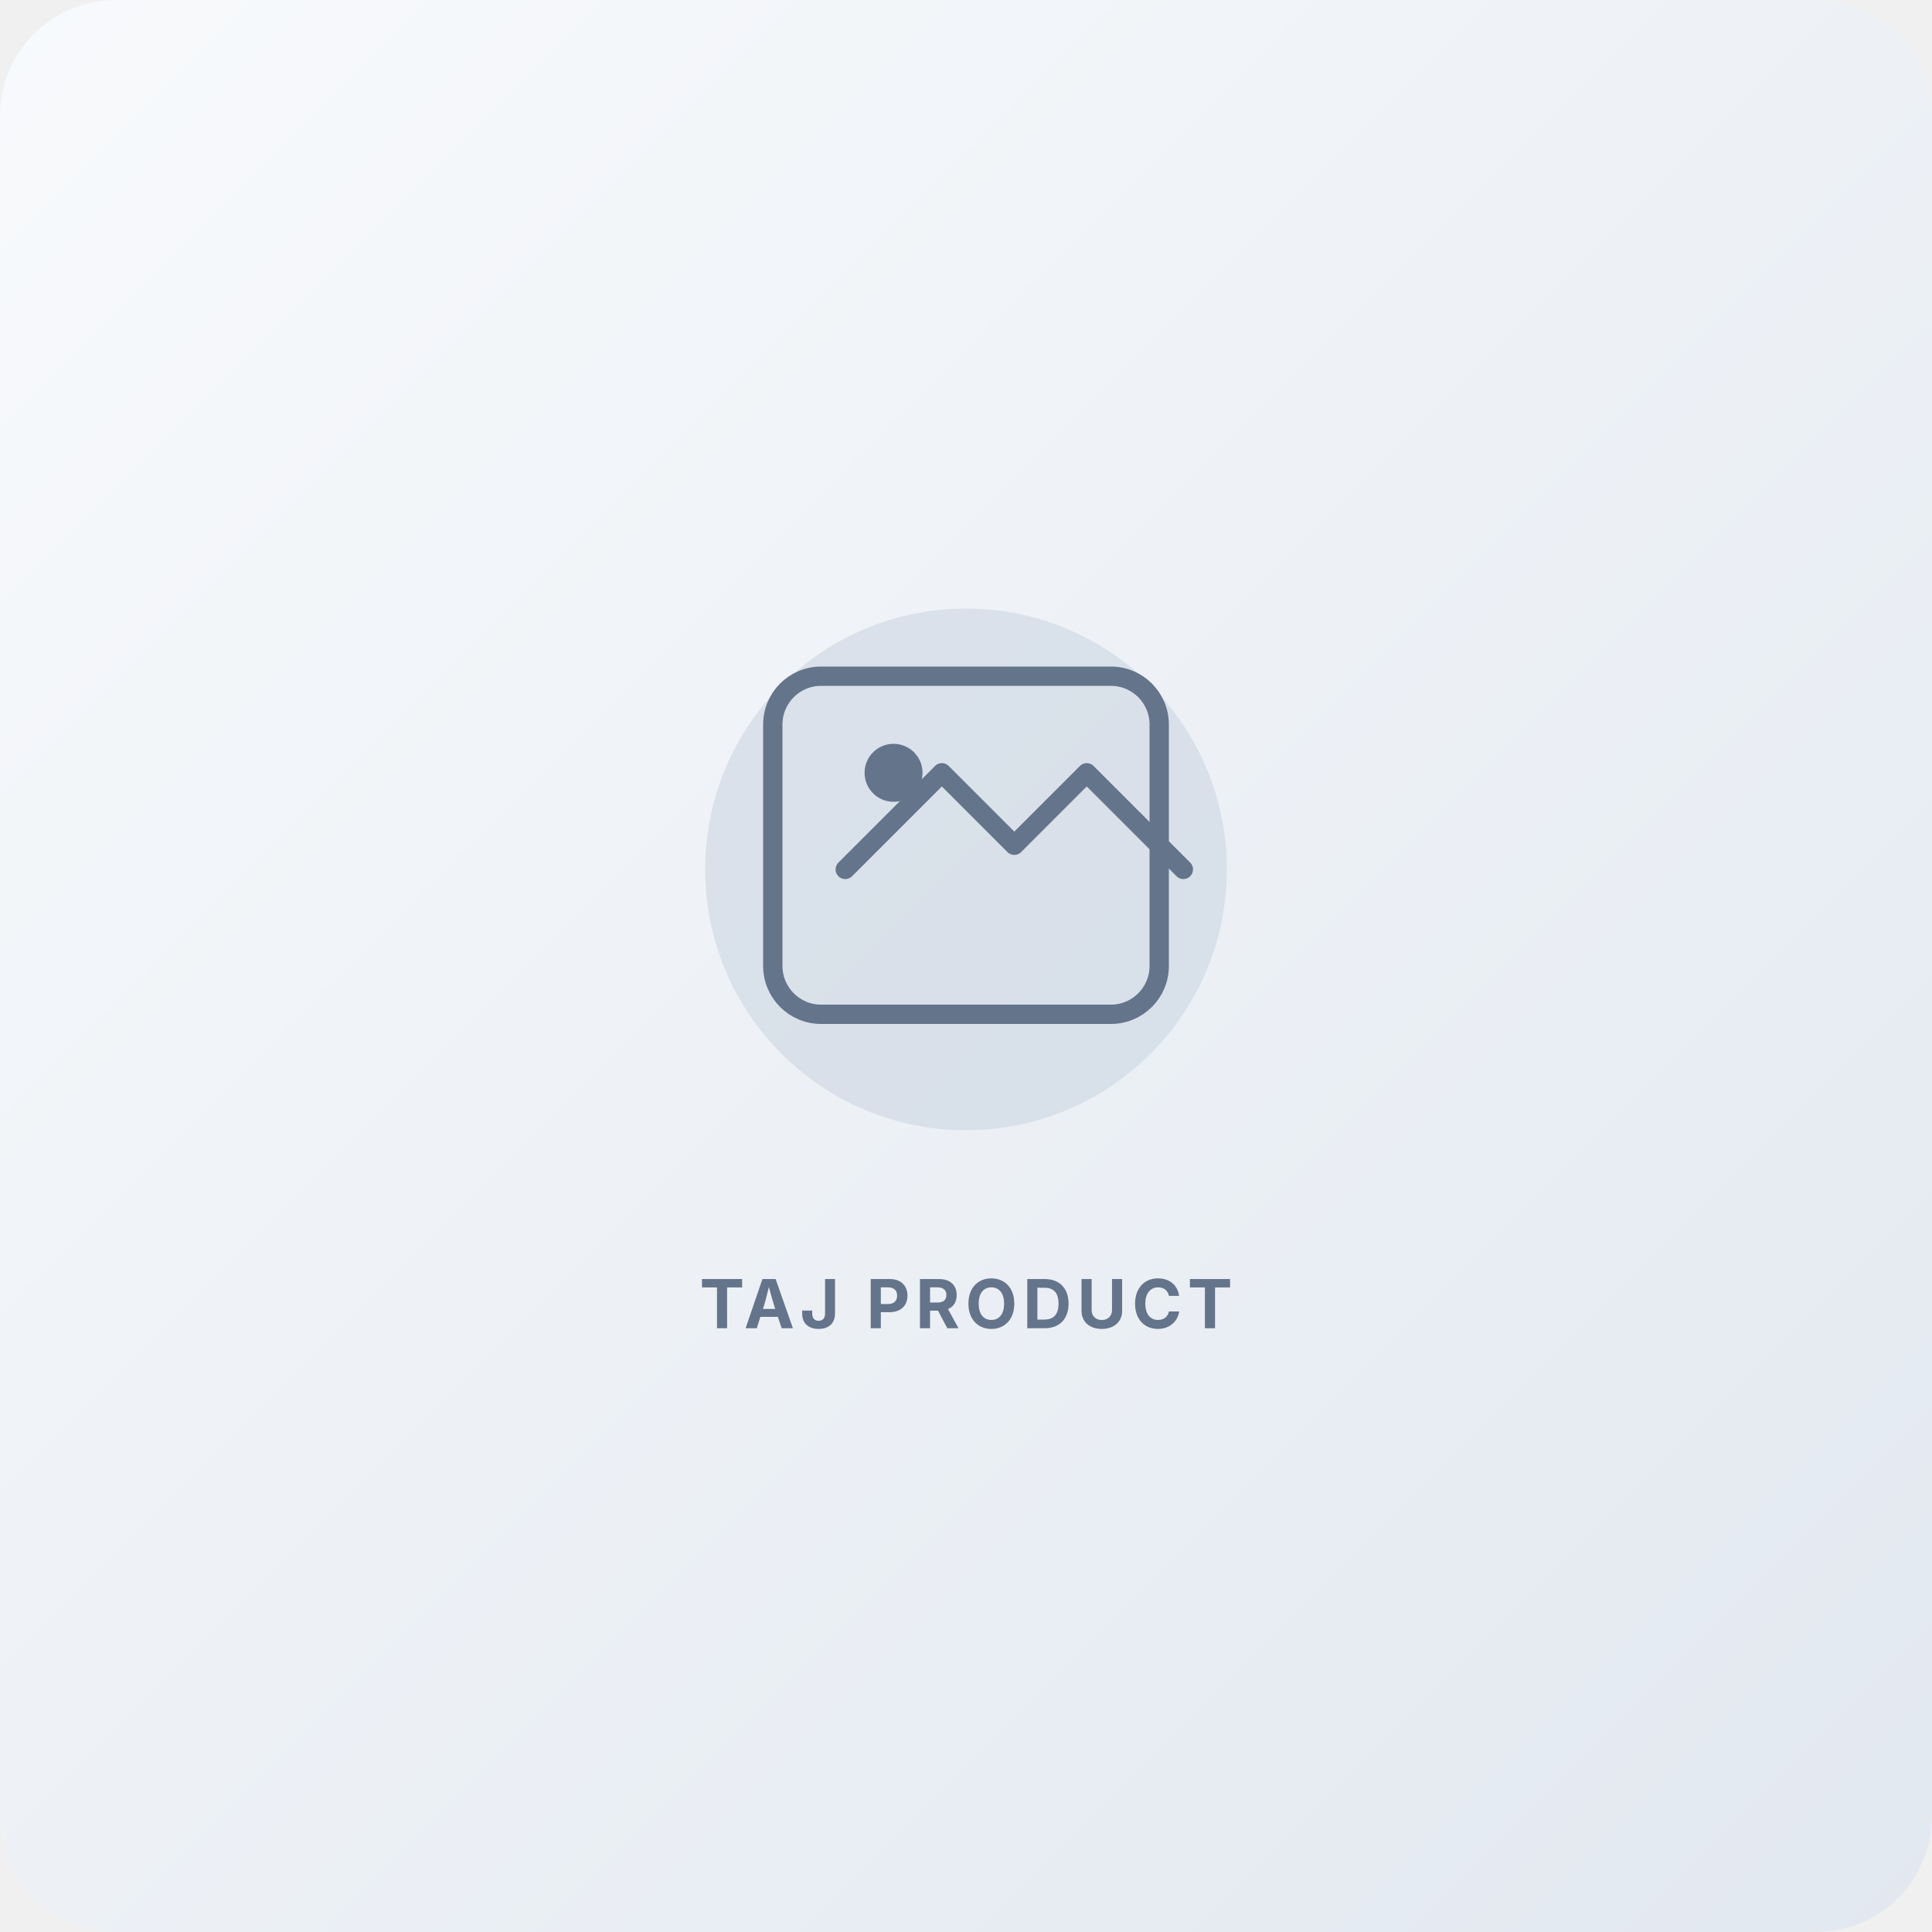
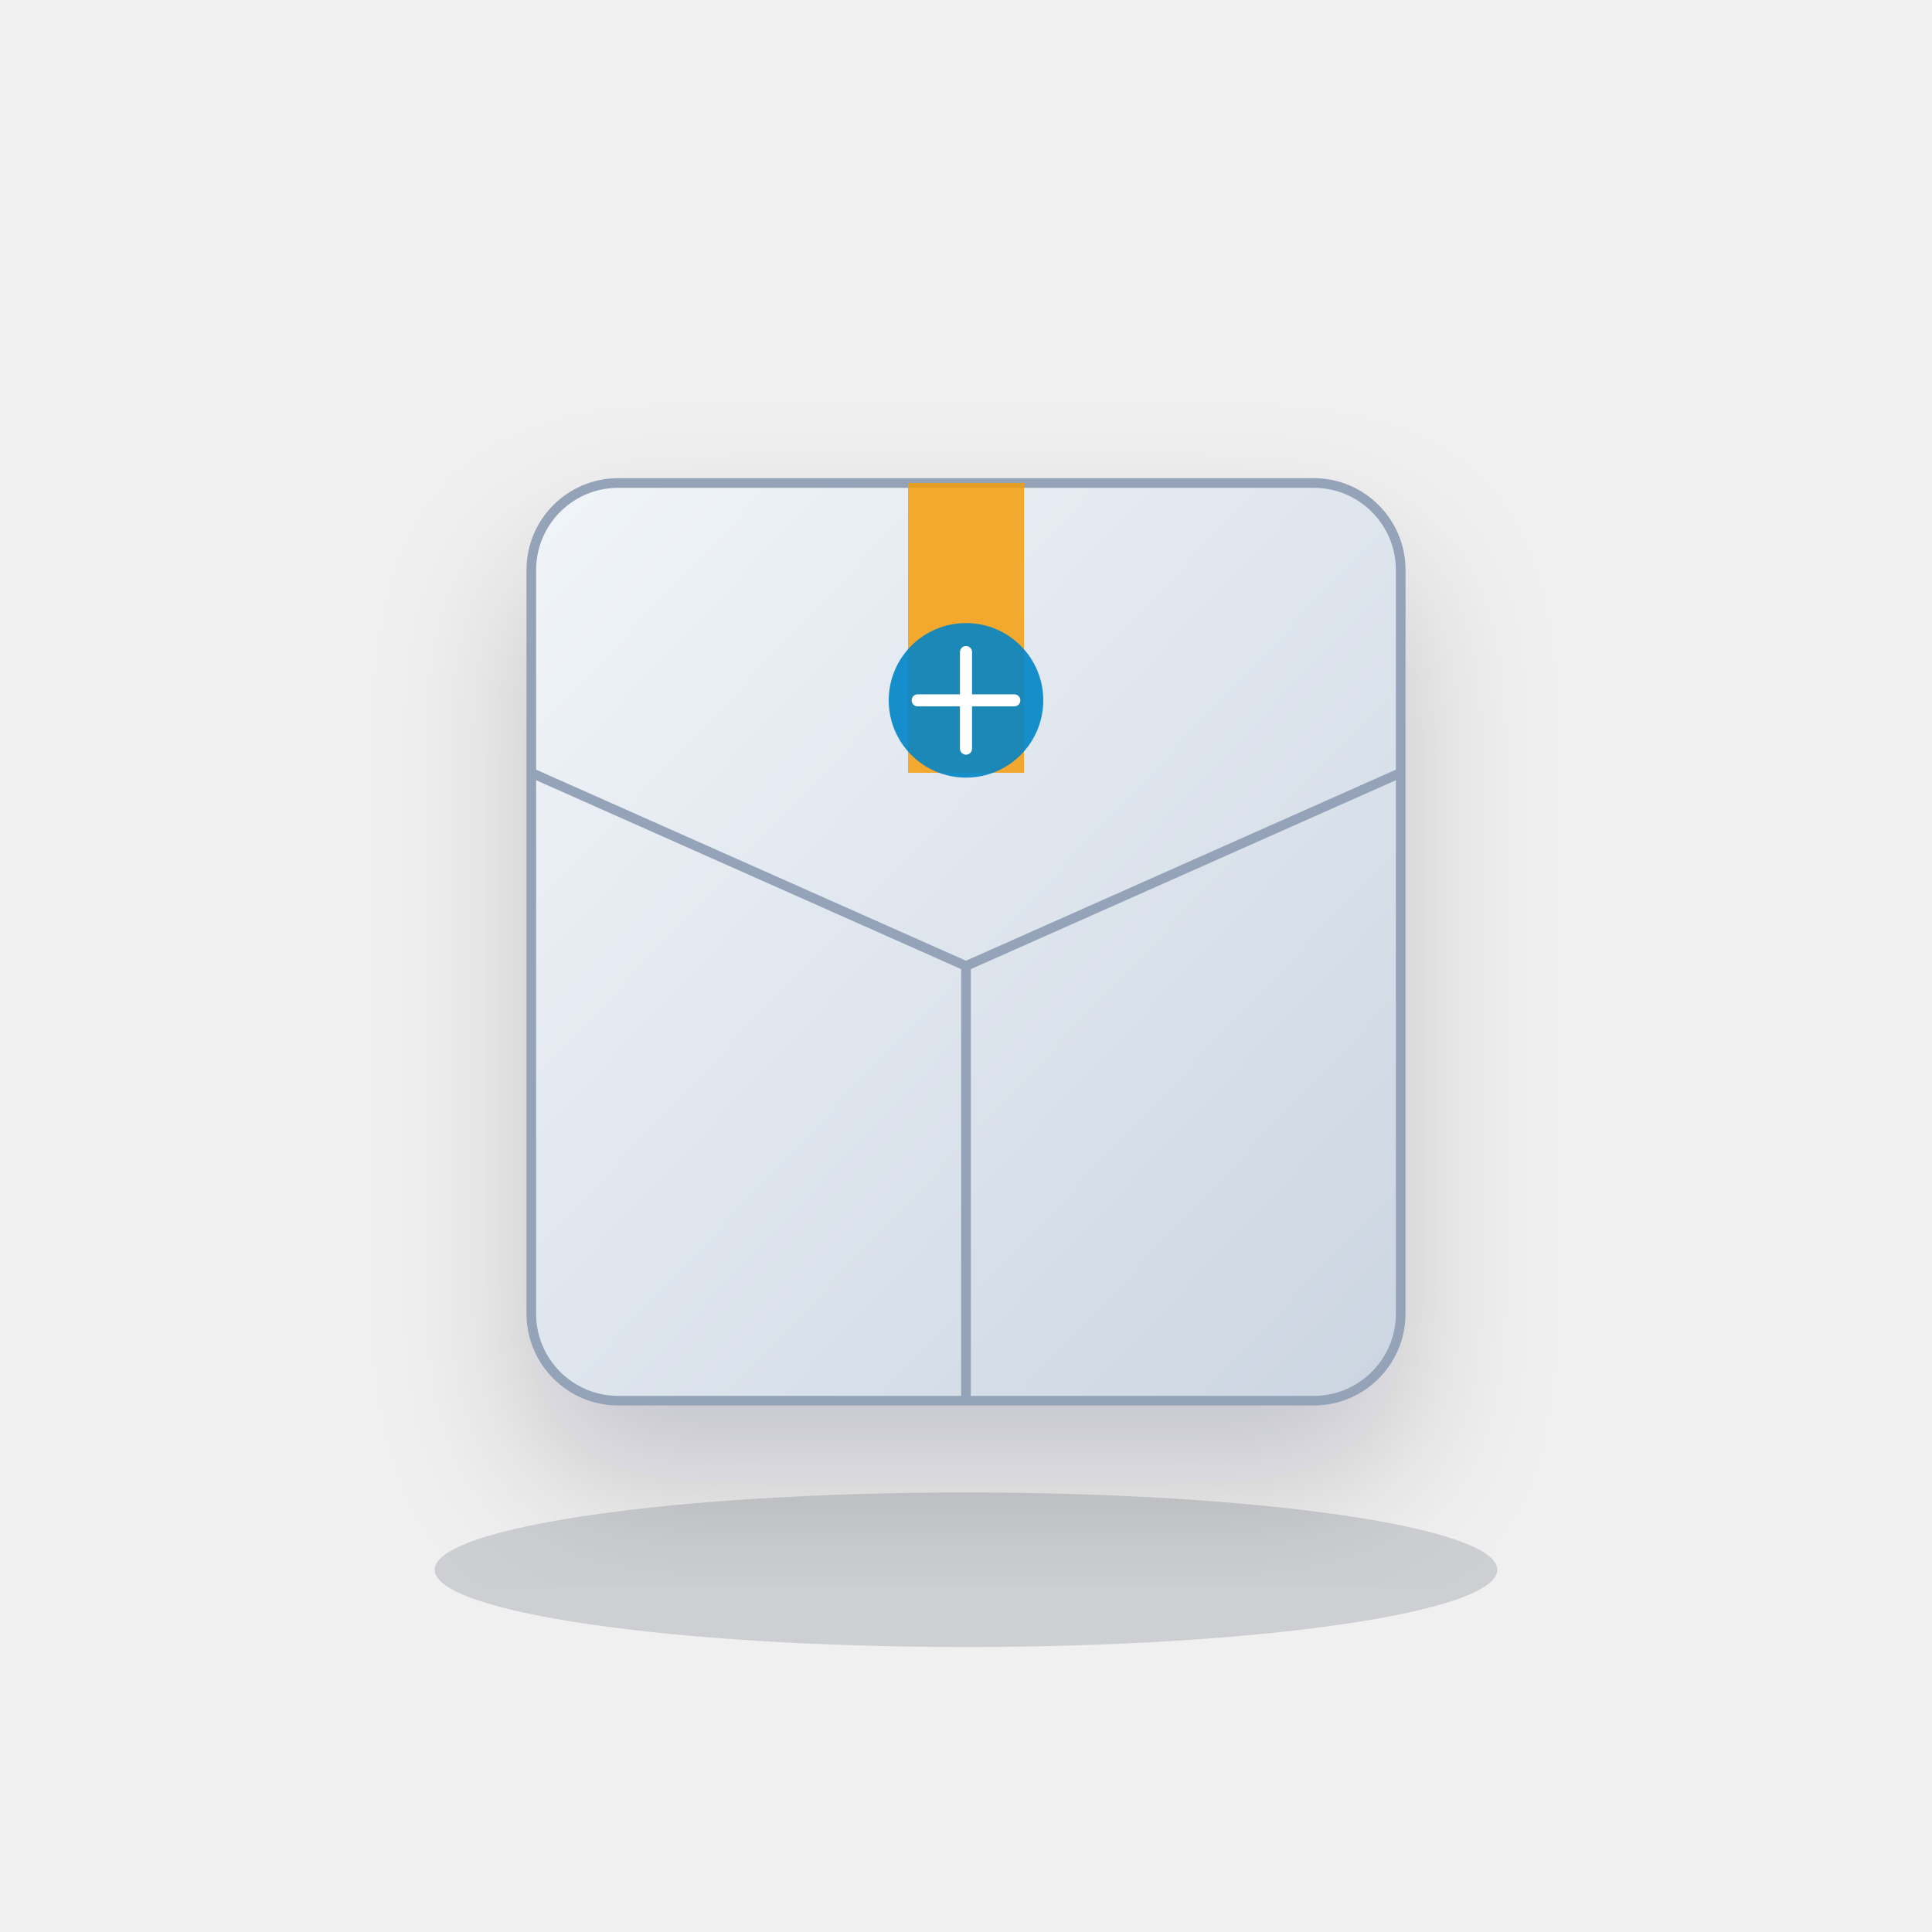
<svg xmlns="http://www.w3.org/2000/svg" viewBox="0 0 400 400" width="100%" height="100%">
  <defs>
-     <linearGradient id="bgDef" x1="0" y1="0" x2="1" y2="1">
-       <stop offset="0%" stop-color="#f8fafc" />
-       <stop offset="100%" stop-color="#e2e8f0" />
+     <linearGradient id="dfBox" x1="0" y1="0" x2="1" y2="1">
+       <stop offset="0%" stop-color="#f1f5f9" />
+       <stop offset="100%" stop-color="#cbd5e1" />
    </linearGradient>
+     <filter id="dfShadow" x="-20%" y="-20%" width="140%" height="140%">
+       <feDropShadow dx="0" dy="16" stdDeviation="15" flood-color="#0f172a" flood-opacity="0.18" />
+     </filter>
  </defs>
-   <rect width="400" height="400" rx="24" fill="url(#bgDef)" />
-   <circle cx="200" cy="180" r="54" fill="#cbd5e1" opacity="0.6" />
-   <path d="M175 180 L195 160 L210 175 L225 160 L245 180" stroke="#64748b" stroke-width="4" stroke-linecap="round" stroke-linejoin="round" fill="none" />
-   <circle cx="185" cy="160" r="6" fill="#64748b" />
-   <rect x="160" y="140" width="80" height="70" rx="10" stroke="#64748b" stroke-width="4" fill="none" />
-   <text x="200" y="275" font-family="'Inter', sans-serif" font-size="14" font-weight="700" fill="#64748b" text-anchor="middle" letter-spacing="0.08em">TAJ PRODUCT</text>
+   <ellipse cx="200" cy="325" rx="110" ry="16" fill="#0f172a" opacity="0.15" />
+   <g filter="url(#dfShadow)">
+     <rect x="110" y="100" width="180" height="190" rx="18" fill="url(#dfBox)" stroke="#94a3b8" stroke-width="2" />
+     <path d="M110 160 L200 200 L290 160" stroke="#94a3b8" stroke-width="2" fill="none" />
+     <line x1="200" y1="200" x2="200" y2="290" stroke="#94a3b8" stroke-width="2" />
+     <rect x="188" y="100" width="24" height="60" fill="#f59e0b" opacity="0.85" />
+     <circle cx="200" cy="145" r="16" fill="#0284c7" opacity="0.9" />
+     <path d="M200 135 L200 155 M190 145 L210 145" stroke="#ffffff" stroke-width="2.5" stroke-linecap="round" />
+   </g>
</svg>
